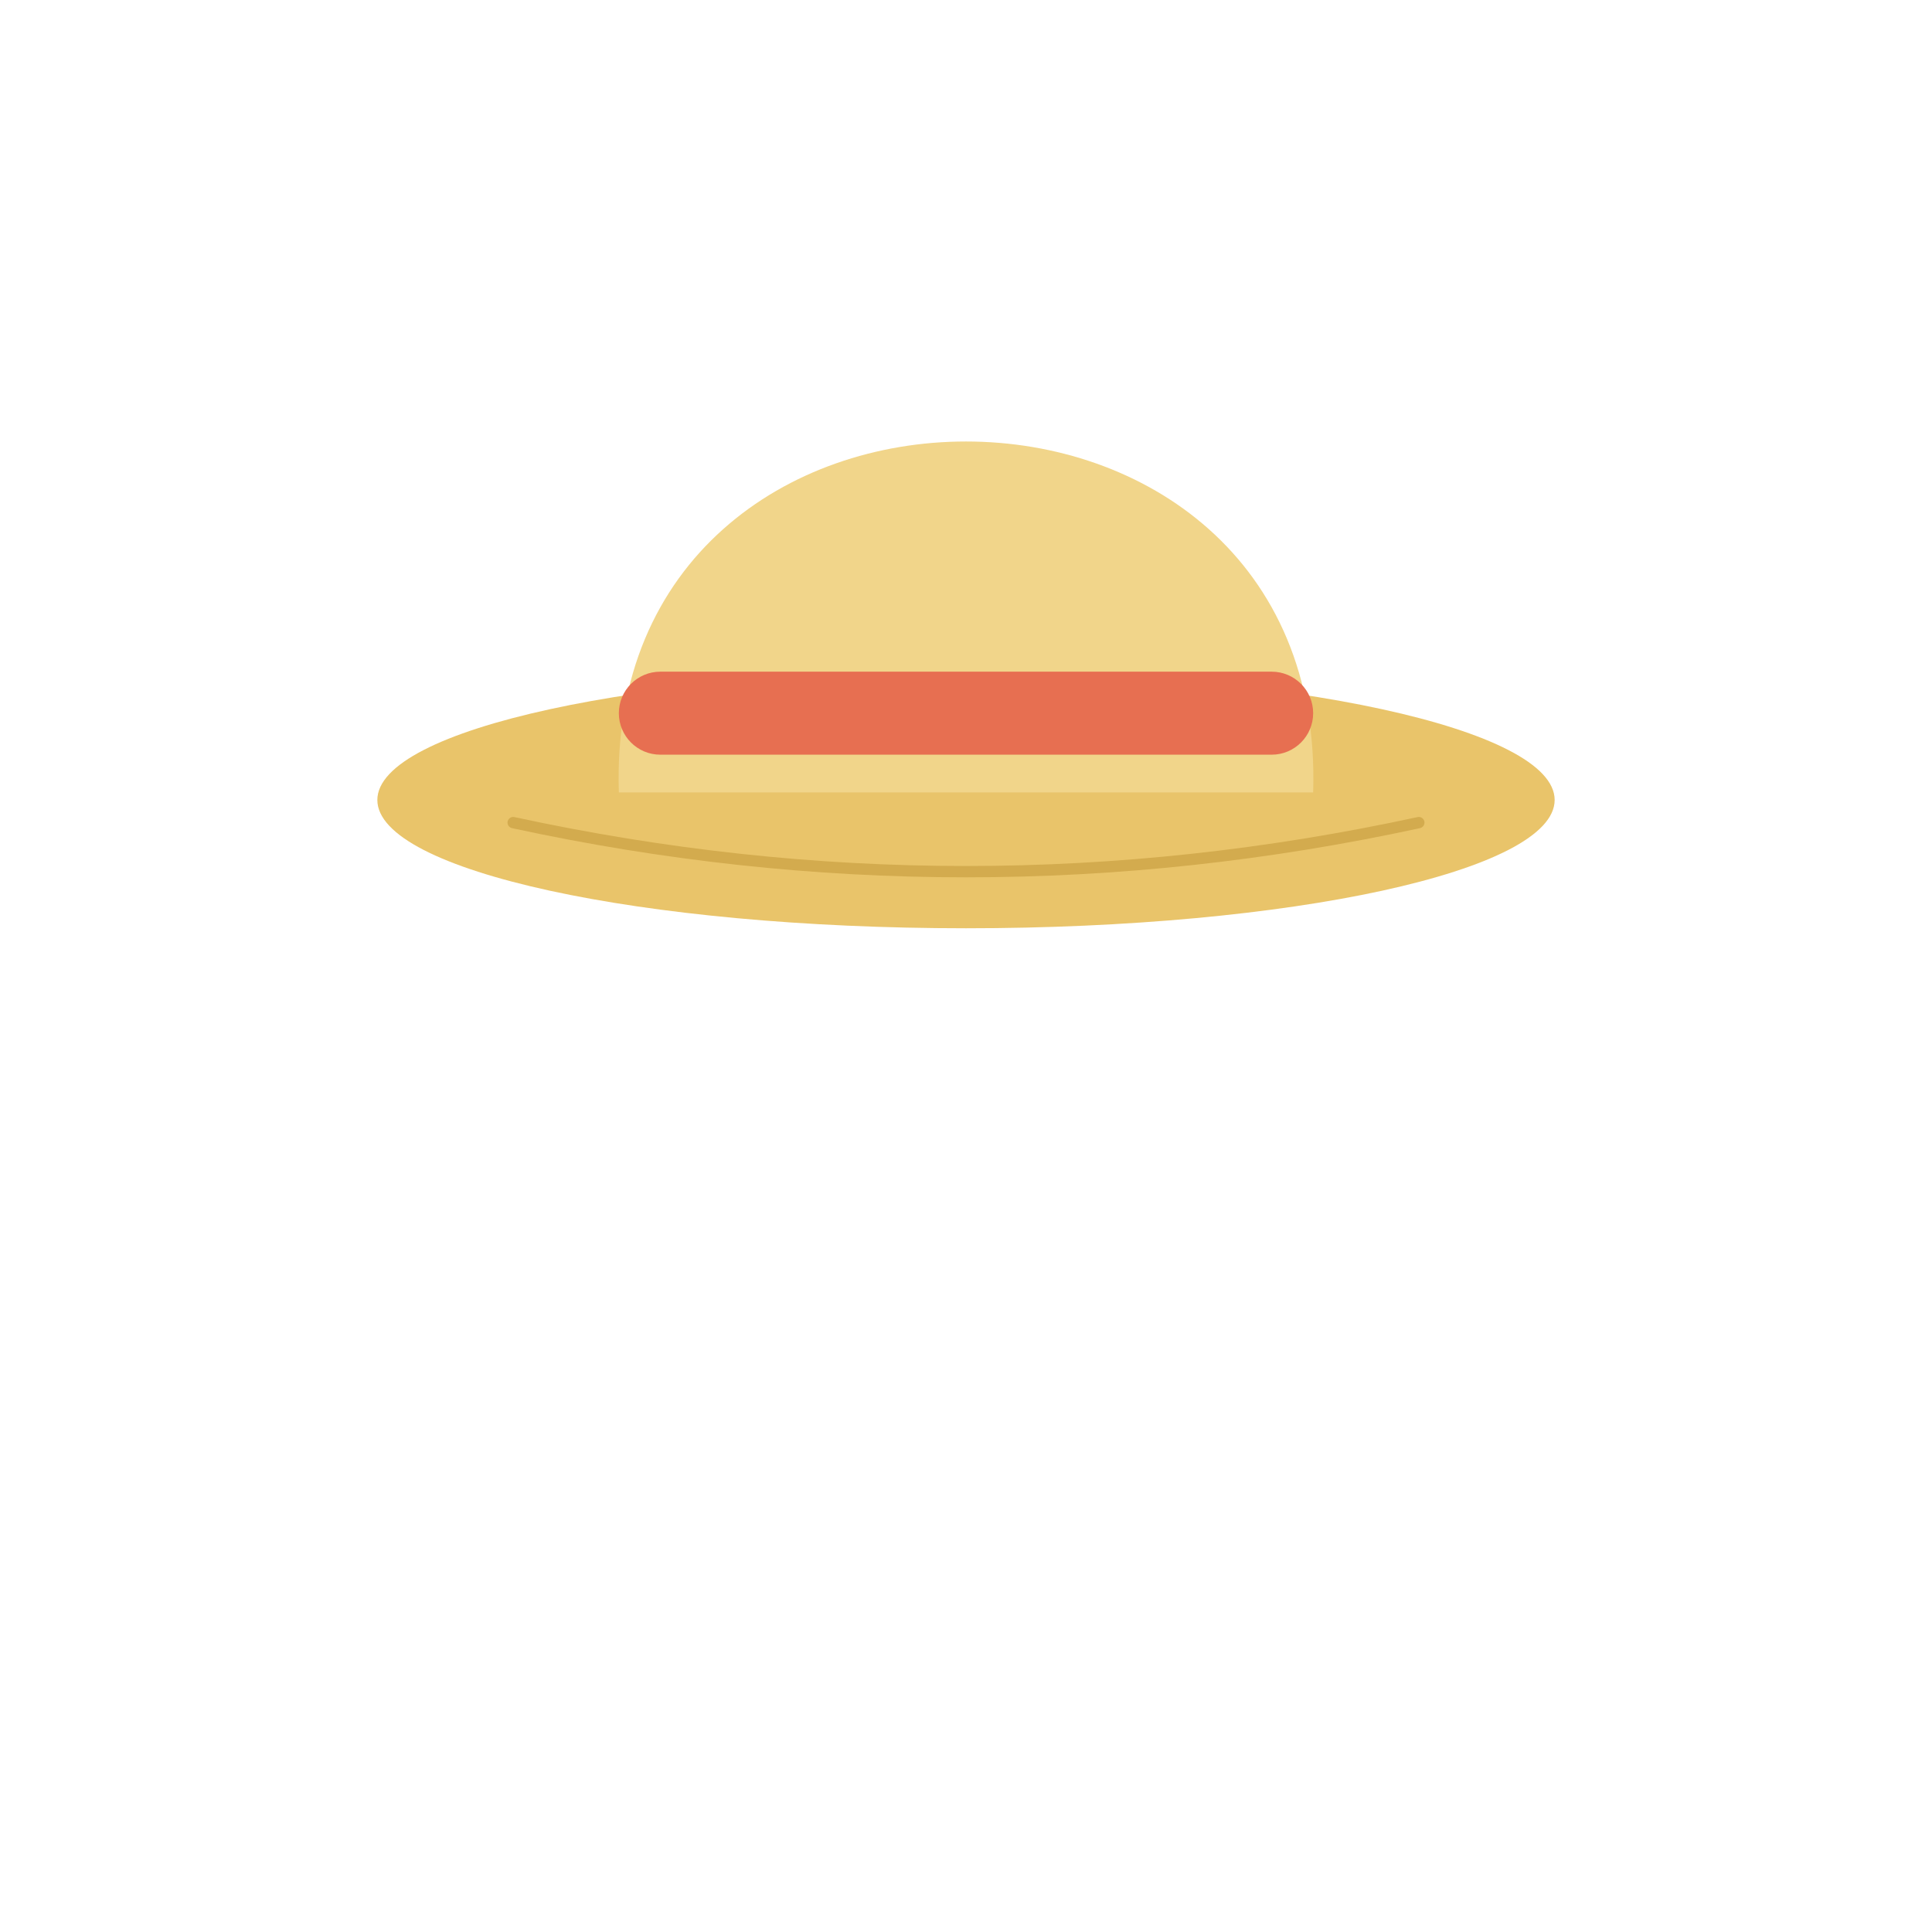
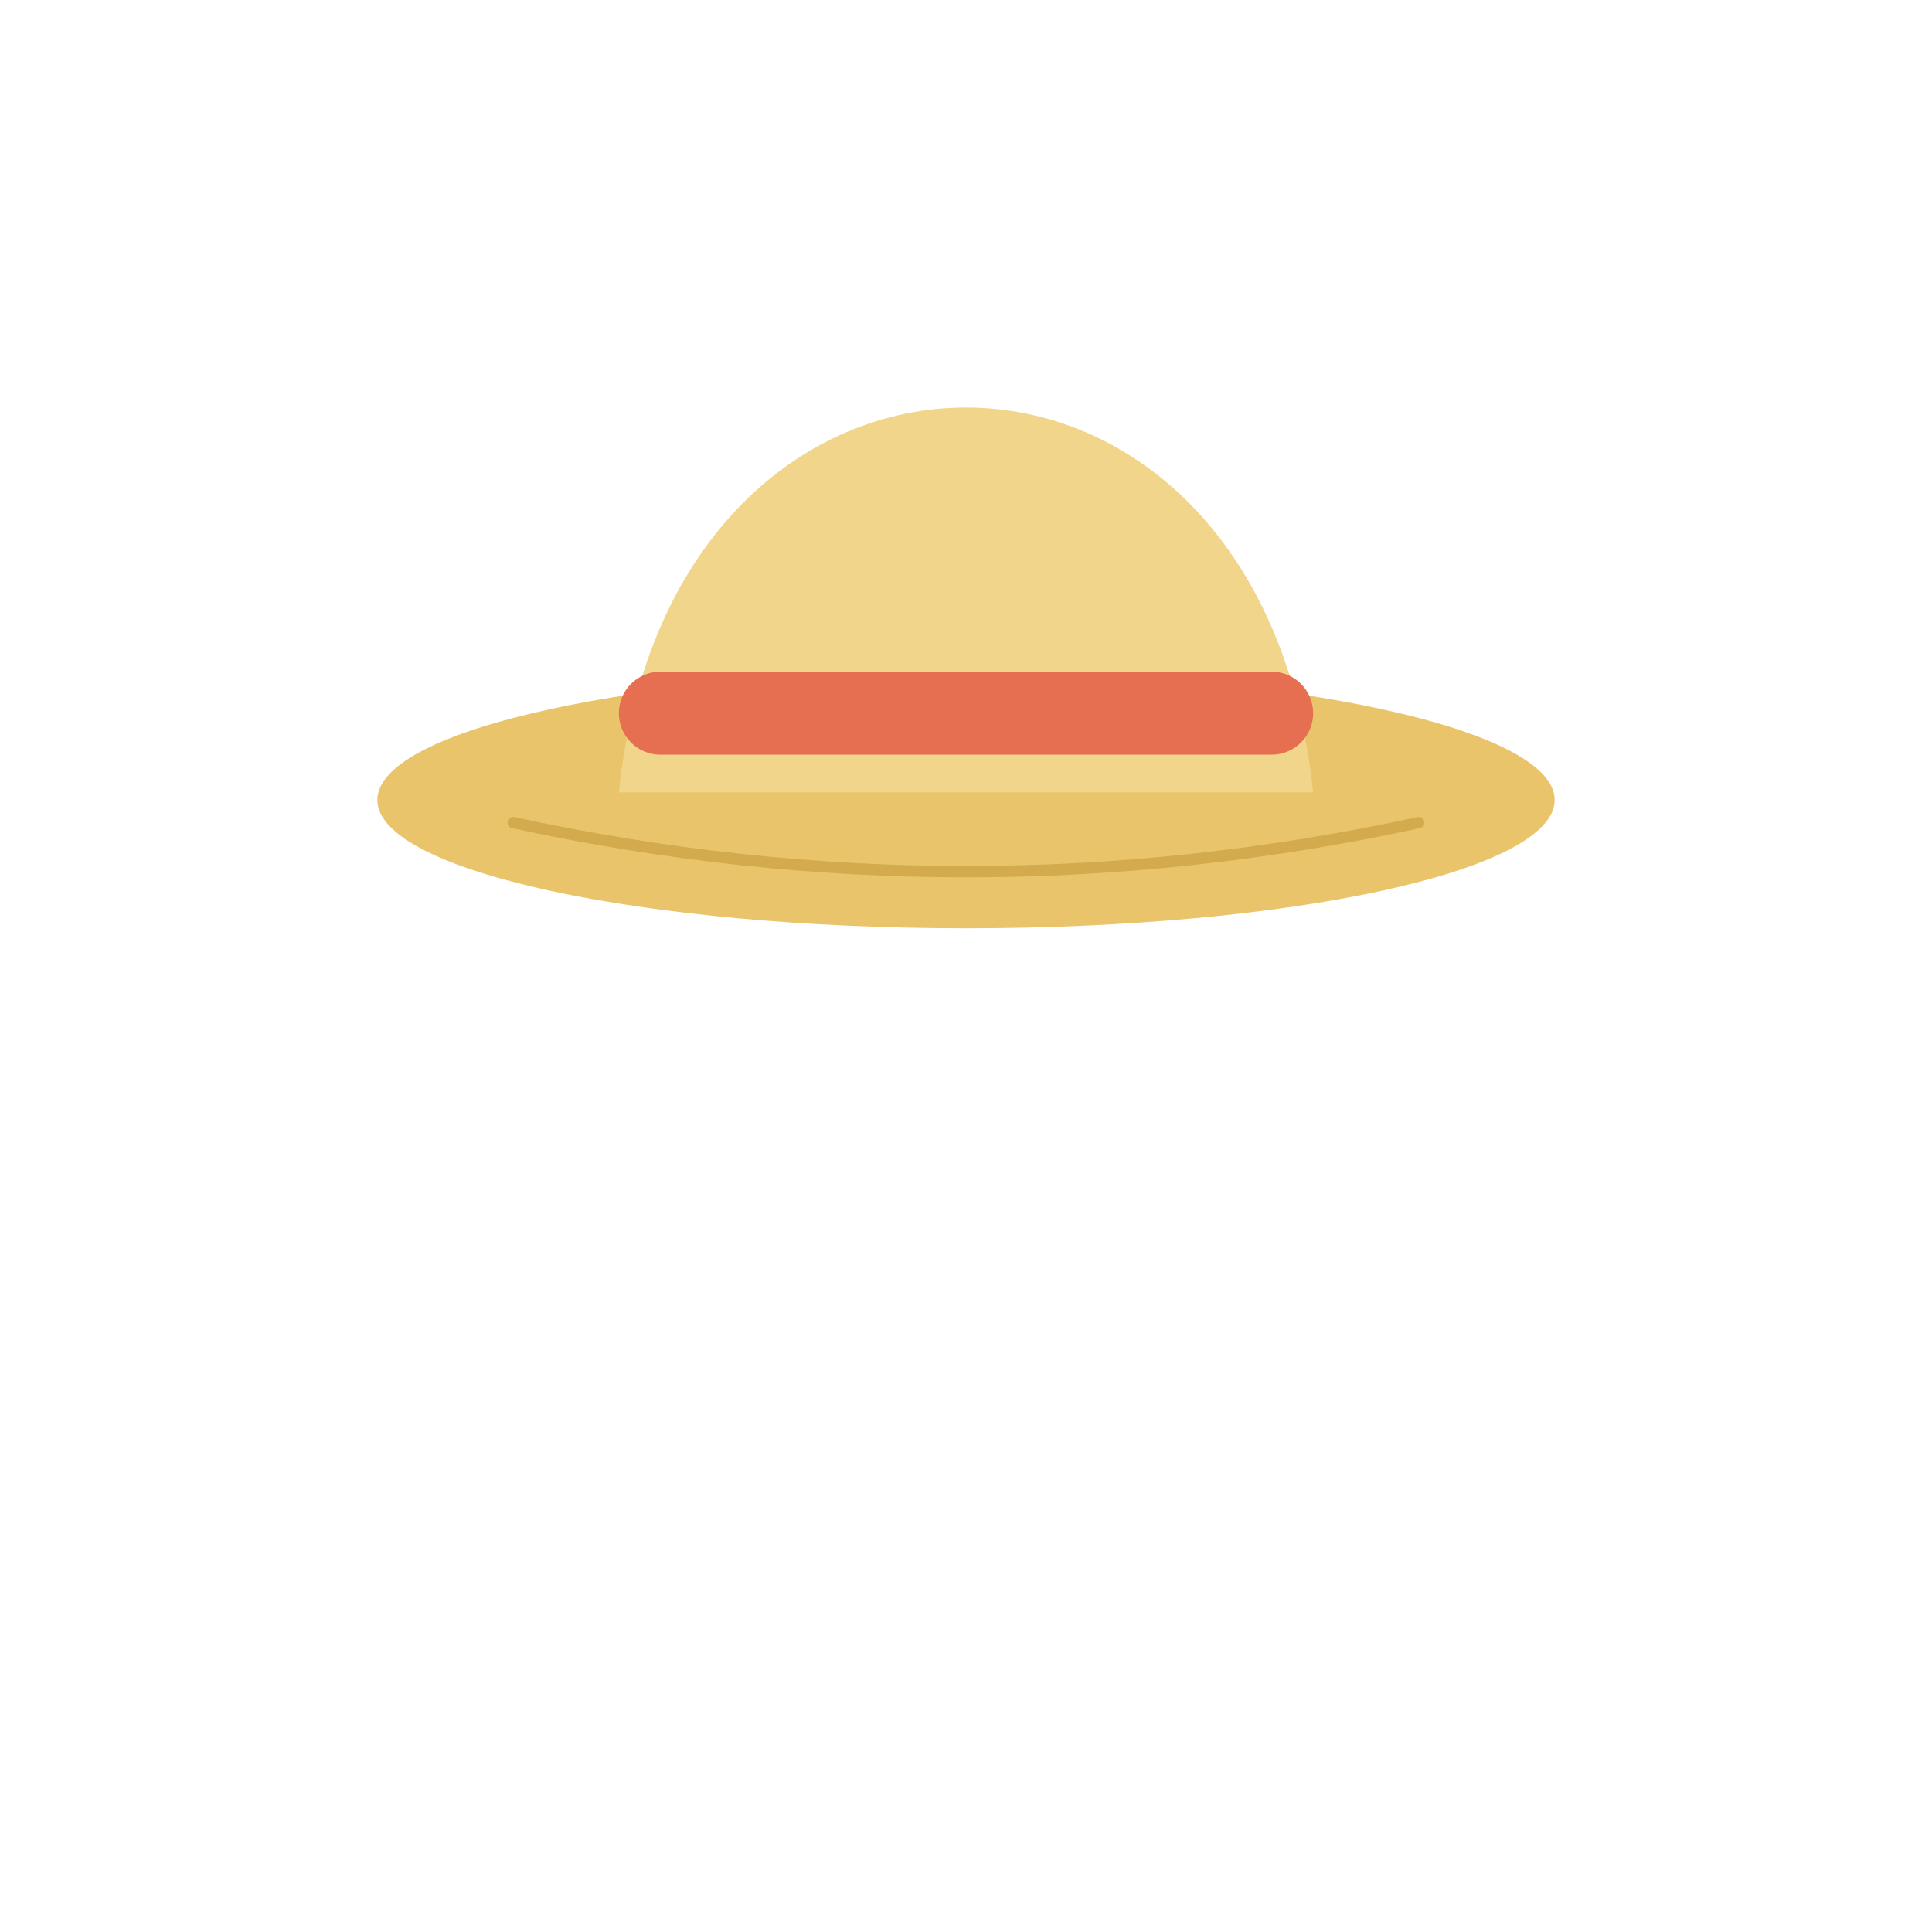
<svg xmlns="http://www.w3.org/2000/svg" viewBox="0 0 512 512" width="512" height="512">
  <ellipse cx="256" cy="212" rx="156" ry="34" fill="#E9C46A" />
-   <path d="M164 210 C160 86 352 86 348 210 Z" fill="#F1D58A" />
+   <path d="M164 210 C178 74 334 74 348 210 Z" fill="#F1D58A" />
  <rect x="164" y="178" width="184" height="22" rx="11" fill="#E76F51" />
  <path d="M136 218 q120 26 240 0" fill="none" stroke="#D3AB4E" stroke-width="3" stroke-linecap="round" stroke-linejoin="round" />
</svg>
